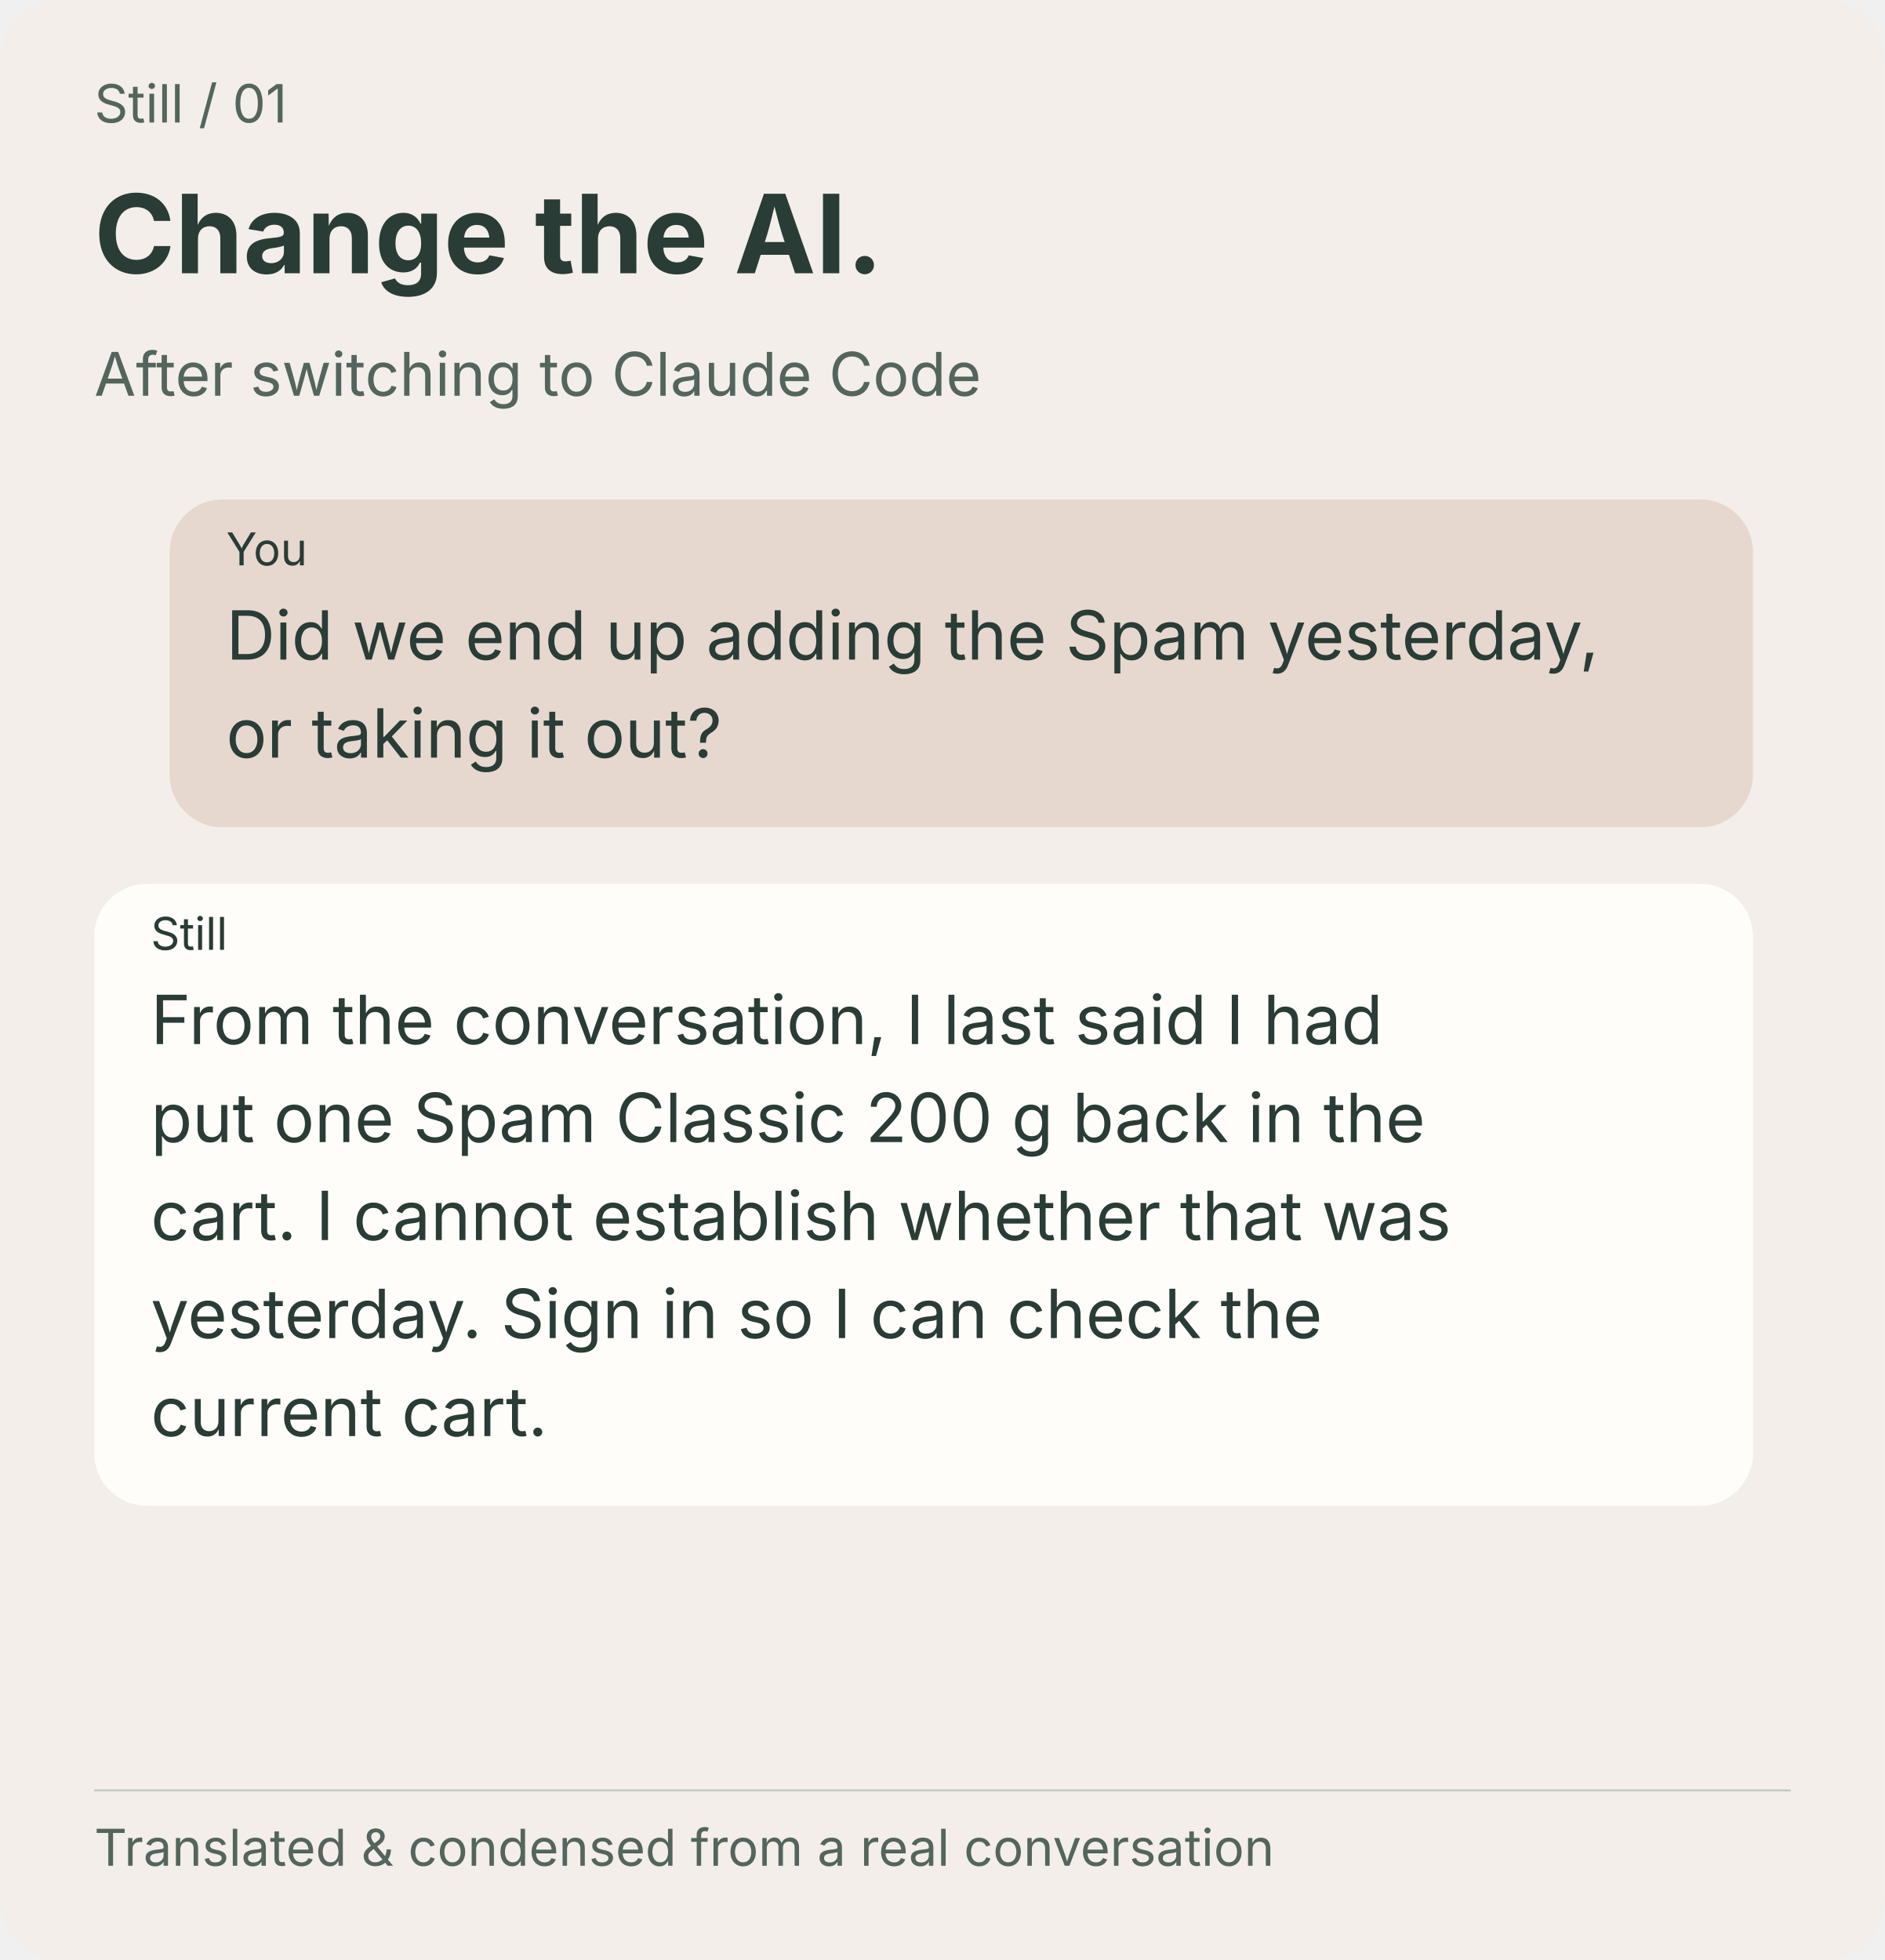
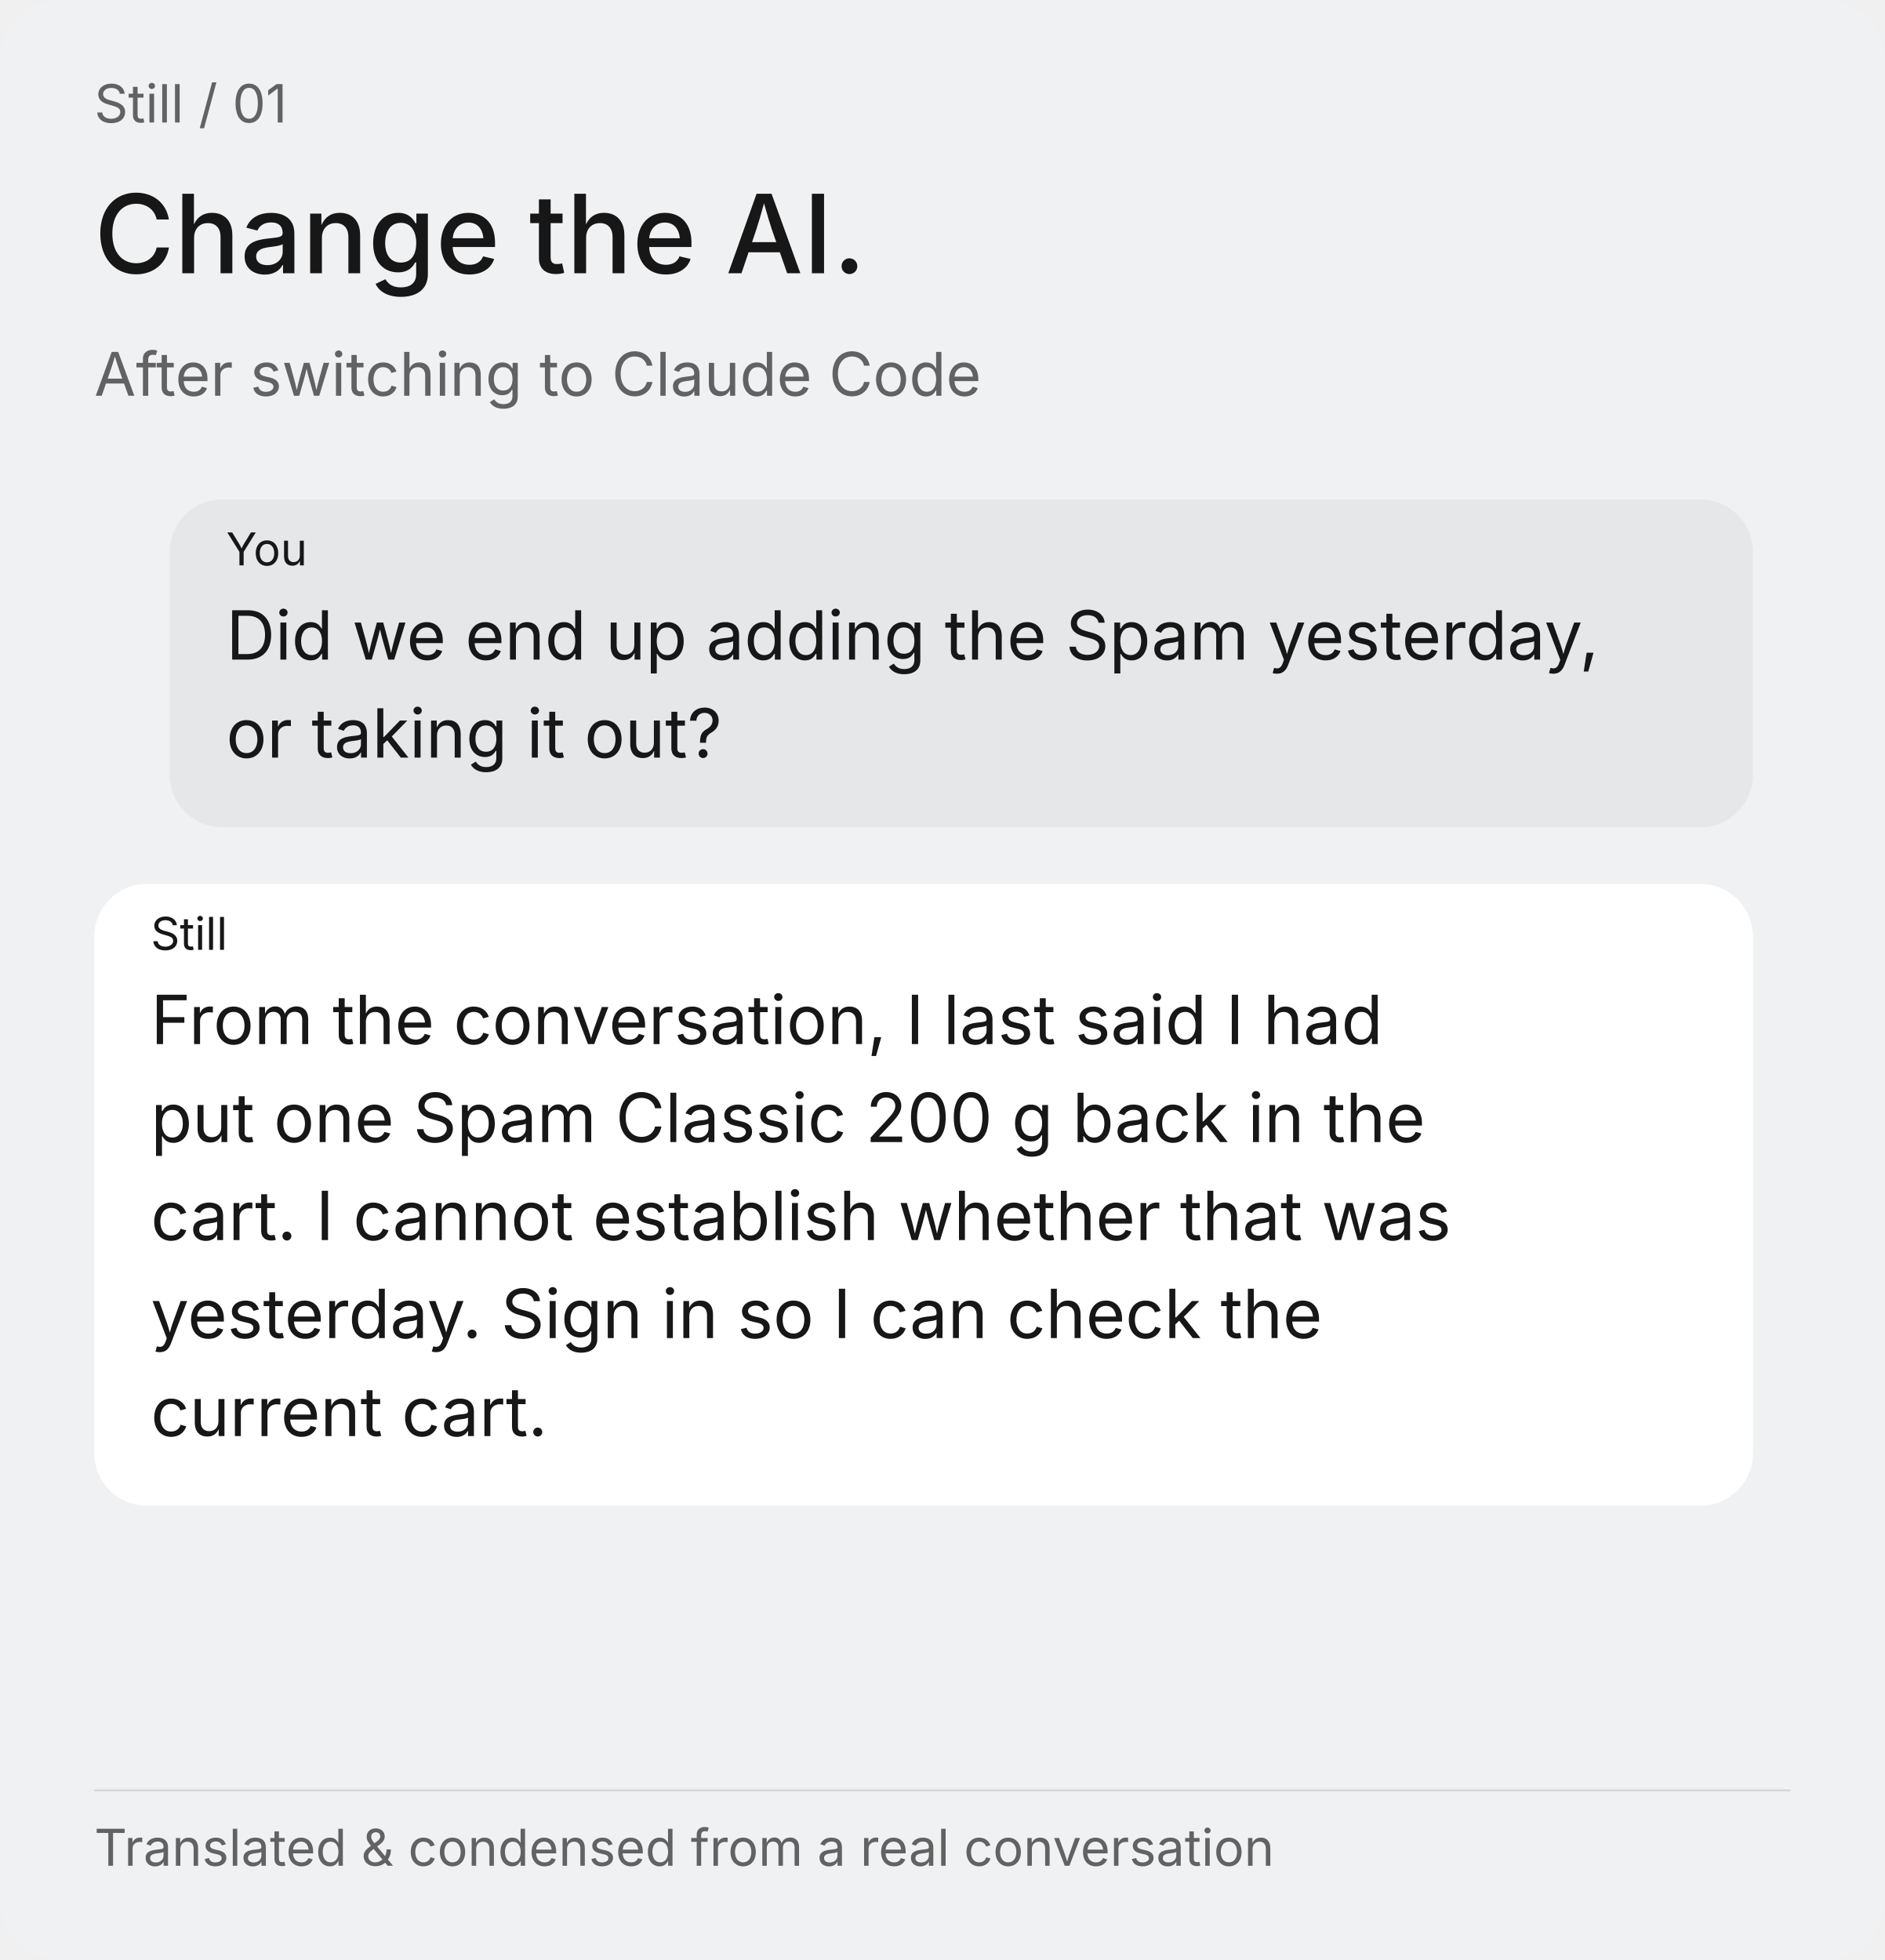
<svg xmlns="http://www.w3.org/2000/svg" width="1000" height="1040" viewBox="0 0 1000 1040" xml:lang="en">
-   <rect width="1000" height="1040" rx="32" fill="#f3eee9" />
+   <rect width="1000" height="1040" rx="32" fill="#f0f1f3" />
  <g font-family="system-ui, -apple-system, sans-serif">
-     <text x="50" y="65" font-size="28" fill="#53655c">Still / 01</text>
-     <text x="50" y="145" font-size="58" font-weight="650" fill="#293c35">Change the AI.</text>
-     <text x="50" y="210" font-size="32" fill="#53655c">After switching to Claude Code</text>
-     <rect x="90" y="265" width="840" height="174" rx="28" fill="#e6d8ce" />
-     <text x="120" y="300" font-size="24" fill="#293c35">You</text>
-     <text x="120" y="350" font-size="36" fill="#293c35">Did we end up adding the Spam yesterday,</text>
-     <text x="120" y="402" font-size="36" fill="#293c35">or taking it out?</text>
-     <rect x="50" y="469" width="880" height="330" rx="28" fill="#fffdfa" />
-     <text x="80" y="504" font-size="24" fill="#293c35">Still</text>
-     <text x="80" y="554" font-size="36" fill="#293c35">From the conversation, I last said I had</text>
-     <text x="80" y="606" font-size="36" fill="#293c35">put one Spam Classic 200 g back in the</text>
-     <text x="80" y="658" font-size="36" fill="#293c35">cart. I cannot establish whether that was</text>
-     <text x="80" y="710" font-size="36" fill="#293c35">yesterday. Sign in so I can check the</text>
-     <text x="80" y="762" font-size="36" fill="#293c35">current cart.</text>
-     <path d="M50 950H950" stroke="#bdc9bd" />
-     <text x="50" y="990" font-size="27" fill="#53655c">Translated &amp; condensed from a real conversation</text>
+     <text x="50" y="65" font-size="28" fill="#626262">Still / 01</text>
+     <text x="50" y="145" font-size="58" font-weight="550" fill="#171717">Change the AI.</text>
+     <text x="50" y="210" font-size="32" fill="#626262">After switching to Claude Code</text>
+     <rect x="90" y="265" width="840" height="174" rx="28" fill="#e5e7e9" />
+     <text x="120" y="300" font-size="24" fill="#171717">You</text>
+     <text x="120" y="350" font-size="36" fill="#171717">Did we end up adding the Spam yesterday,</text>
+     <text x="120" y="402" font-size="36" fill="#171717">or taking it out?</text>
+     <rect x="50" y="469" width="880" height="330" rx="28" fill="#ffffff" />
+     <text x="80" y="504" font-size="24" fill="#171717">Still</text>
+     <text x="80" y="554" font-size="36" fill="#171717">From the conversation, I last said I had</text>
+     <text x="80" y="606" font-size="36" fill="#171717">put one Spam Classic 200 g back in the</text>
+     <text x="80" y="658" font-size="36" fill="#171717">cart. I cannot establish whether that was</text>
+     <text x="80" y="710" font-size="36" fill="#171717">yesterday. Sign in so I can check the</text>
+     <text x="80" y="762" font-size="36" fill="#171717">current cart.</text>
+     <path d="M50 950H950" stroke="#d5d5d5" />
+     <text x="50" y="990" font-size="27" fill="#626262">Translated &amp; condensed from a real conversation</text>
  </g>
</svg>
